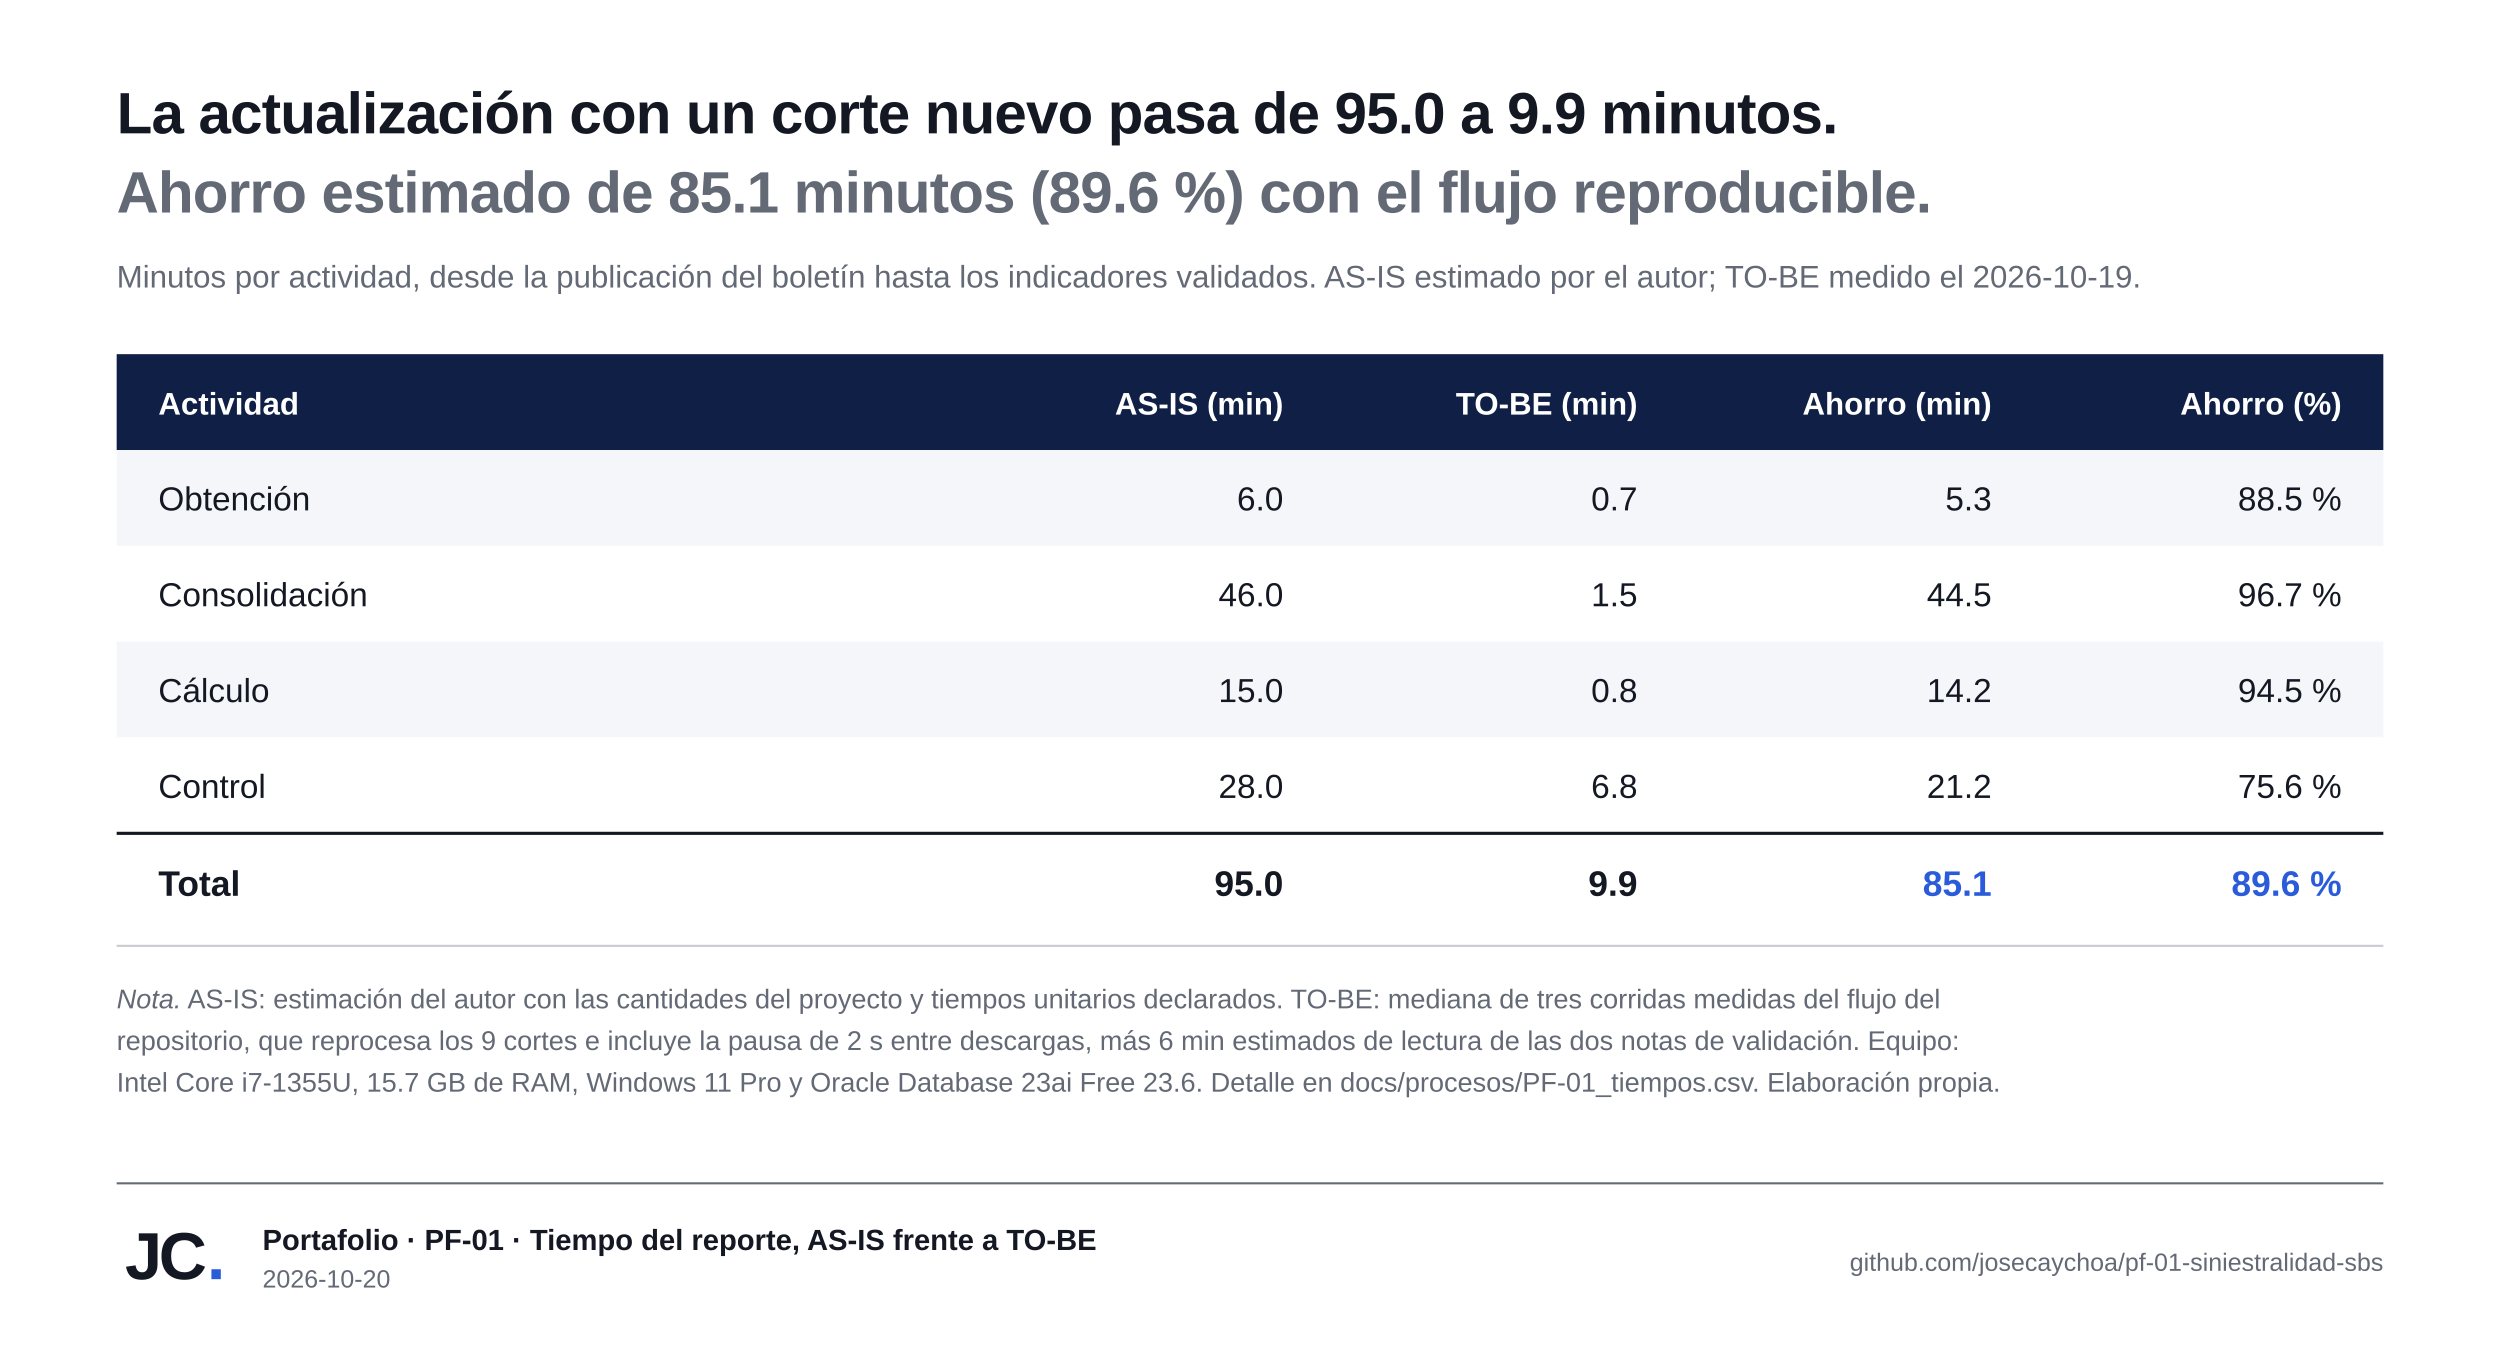
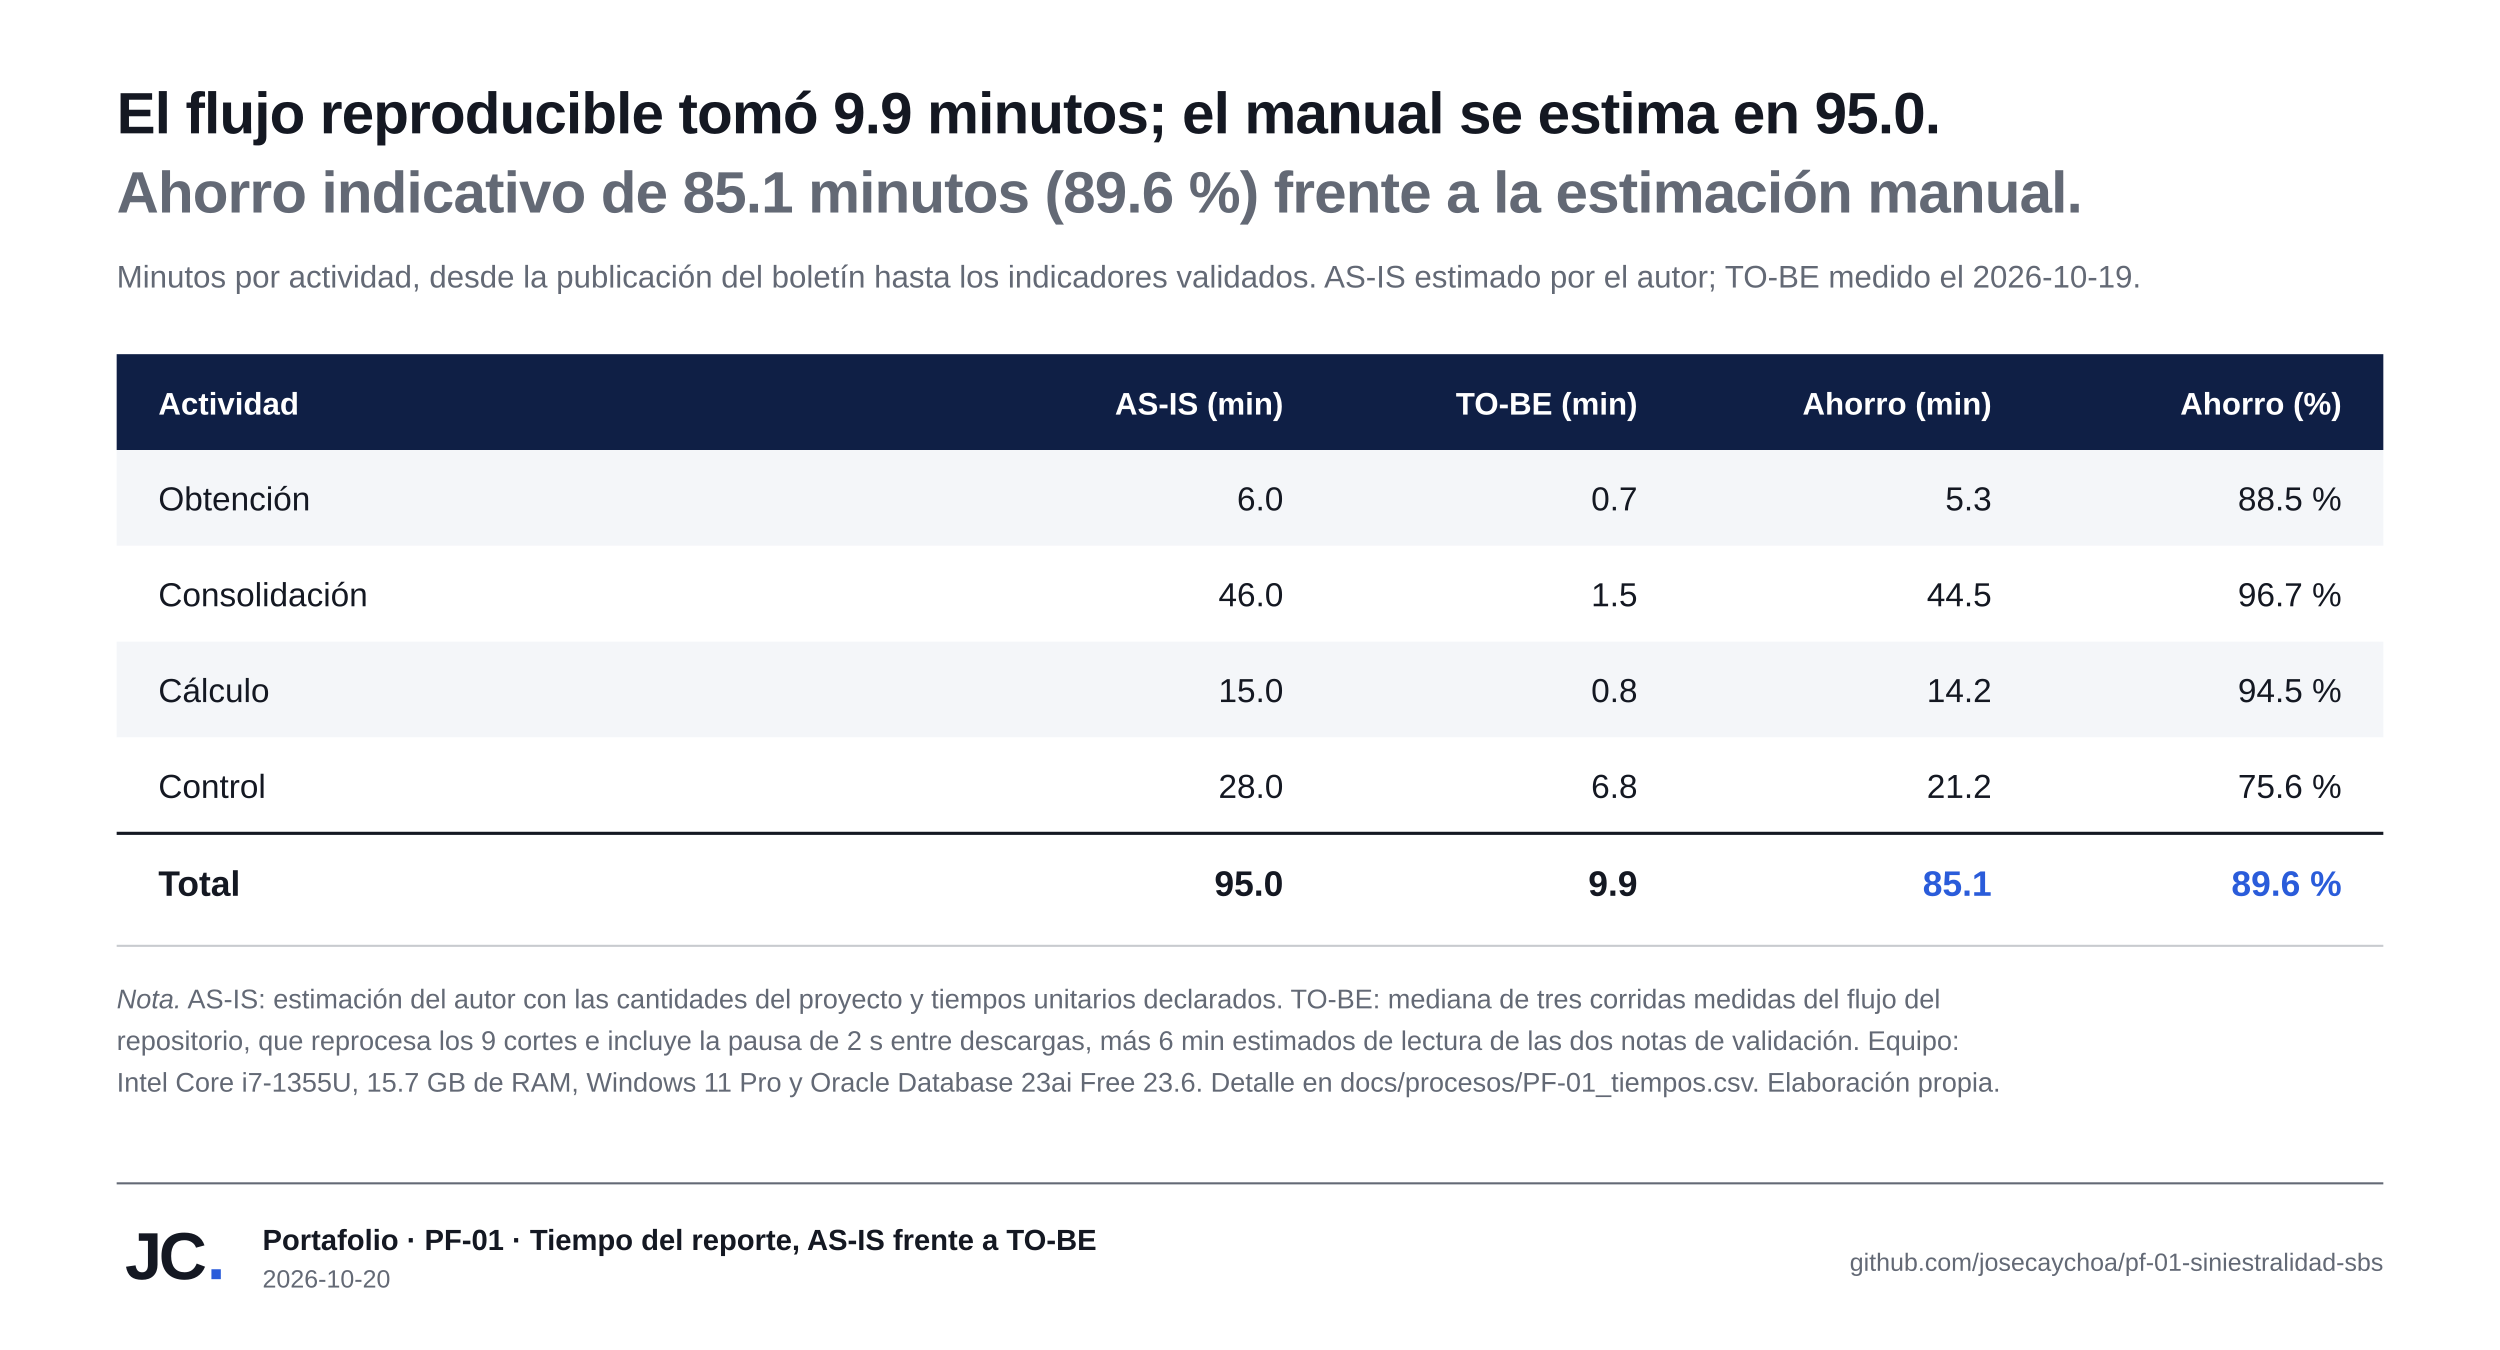
<svg xmlns="http://www.w3.org/2000/svg" width="1200" height="648" viewBox="0 0 1200 648" font-family="Arial, 'Liberation Sans', Helvetica, sans-serif" role="img" aria-labelledby="t d">
  <rect width="1200" height="648" fill="#FFFFFF" />
-   <text x="56" y="64" font-size="28" font-weight="600" fill="#141822" text-anchor="start" letter-spacing="-0.4">La actualización con un corte nuevo pasa de 95.0 a 9.9 minutos.</text>
-   <text x="56" y="102" font-size="28" font-weight="600" fill="#636975" text-anchor="start" letter-spacing="-0.4">Ahorro estimado de 85.1 minutos (89.6 %) con el flujo reproducible.</text>
+   <text x="56" y="64" font-size="28" font-weight="600" fill="#141822" text-anchor="start" letter-spacing="-0.4">El flujo reproducible tomó 9.9 minutos; el manual se estima en 95.0.</text>
+   <text x="56" y="102" font-size="28" font-weight="600" fill="#636975" text-anchor="start" letter-spacing="-0.4">Ahorro indicativo de 85.1 minutos (89.6 %) frente a la estimación manual.</text>
  <text x="56" y="138" font-size="15" font-weight="400" fill="#636975" text-anchor="start">Minutos por actividad, desde la publicación del boletín hasta los indicadores validados. AS-IS estimado por el autor; TO-BE medido el 2026-10-19.</text>
  <rect x="56" y="170" width="1088" height="46" fill="#0F1F45" />
  <text x="76" y="199" font-size="15" font-weight="600" fill="#FFFFFF" text-anchor="start">Actividad</text>
  <text x="616" y="199" font-size="15" font-weight="600" fill="#FFFFFF" text-anchor="end">AS-IS (min)</text>
  <text x="786" y="199" font-size="15" font-weight="600" fill="#FFFFFF" text-anchor="end">TO-BE (min)</text>
  <text x="956" y="199" font-size="15" font-weight="600" fill="#FFFFFF" text-anchor="end">Ahorro (min)</text>
  <text x="1124" y="199" font-size="15" font-weight="600" fill="#FFFFFF" text-anchor="end">Ahorro (%)</text>
  <rect x="56" y="216" width="1088" height="46" fill="#F4F6F9" />
  <text x="76" y="245" font-size="16" font-weight="400" fill="#141822" text-anchor="start">Obtención</text>
  <text x="616" y="245" font-size="16" font-weight="400" fill="#141822" text-anchor="end">6.0</text>
  <text x="786" y="245" font-size="16" font-weight="400" fill="#141822" text-anchor="end">0.7</text>
  <text x="956" y="245" font-size="16" font-weight="400" fill="#141822" text-anchor="end">5.3</text>
  <text x="1124" y="245" font-size="16" font-weight="400" fill="#141822" text-anchor="end">88.5 %</text>
  <rect x="56" y="262" width="1088" height="46" fill="#FFFFFF" />
  <text x="76" y="291" font-size="16" font-weight="400" fill="#141822" text-anchor="start">Consolidación</text>
  <text x="616" y="291" font-size="16" font-weight="400" fill="#141822" text-anchor="end">46.0</text>
  <text x="786" y="291" font-size="16" font-weight="400" fill="#141822" text-anchor="end">1.5</text>
  <text x="956" y="291" font-size="16" font-weight="400" fill="#141822" text-anchor="end">44.5</text>
  <text x="1124" y="291" font-size="16" font-weight="400" fill="#141822" text-anchor="end">96.7 %</text>
  <rect x="56" y="308" width="1088" height="46" fill="#F4F6F9" />
  <text x="76" y="337" font-size="16" font-weight="400" fill="#141822" text-anchor="start">Cálculo</text>
  <text x="616" y="337" font-size="16" font-weight="400" fill="#141822" text-anchor="end">15.0</text>
  <text x="786" y="337" font-size="16" font-weight="400" fill="#141822" text-anchor="end">0.8</text>
  <text x="956" y="337" font-size="16" font-weight="400" fill="#141822" text-anchor="end">14.2</text>
  <text x="1124" y="337" font-size="16" font-weight="400" fill="#141822" text-anchor="end">94.5 %</text>
  <rect x="56" y="354" width="1088" height="46" fill="#FFFFFF" />
  <text x="76" y="383" font-size="16" font-weight="400" fill="#141822" text-anchor="start">Control</text>
  <text x="616" y="383" font-size="16" font-weight="400" fill="#141822" text-anchor="end">28.0</text>
  <text x="786" y="383" font-size="16" font-weight="400" fill="#141822" text-anchor="end">6.8</text>
  <text x="956" y="383" font-size="16" font-weight="400" fill="#141822" text-anchor="end">21.2</text>
  <text x="1124" y="383" font-size="16" font-weight="400" fill="#141822" text-anchor="end">75.6 %</text>
  <line x1="56" y1="400" x2="1144" y2="400" stroke="#141822" stroke-width="1.5" />
  <text x="76" y="430" font-size="17" font-weight="700" fill="#141822" text-anchor="start">Total</text>
  <text x="616" y="430" font-size="17" font-weight="700" fill="#141822" text-anchor="end">95.0</text>
  <text x="786" y="430" font-size="17" font-weight="700" fill="#141822" text-anchor="end">9.9</text>
  <text x="956" y="430" font-size="17" font-weight="700" fill="#2A5CDA" text-anchor="end">85.1</text>
  <text x="1124" y="430" font-size="17" font-weight="700" fill="#2A5CDA" text-anchor="end">89.6 %</text>
  <line x1="56" y1="454" x2="1144" y2="454" stroke="#C8CBCF" stroke-width="1" />
  <text x="56" y="484" font-size="13" font-weight="400" fill="#636975" text-anchor="start">
    <tspan font-style="italic">Nota.</tspan> AS-IS: estimación del autor con las cantidades del proyecto y tiempos unitarios declarados. TO-BE: mediana de tres corridas medidas del flujo del</text>
  <text x="56" y="504" font-size="13" font-weight="400" fill="#636975" text-anchor="start">repositorio, que reprocesa los 9 cortes e incluye la pausa de 2 s entre descargas, más 6 min estimados de lectura de las dos notas de validación. Equipo:</text>
  <text x="56" y="524" font-size="13" font-weight="400" fill="#636975" text-anchor="start">Intel Core i7-1355U, 15.7 GB de RAM, Windows 11 Pro y Oracle Database 23ai Free 23.6. Detalle en docs/procesos/PF-01_tiempos.csv. Elaboración propia.</text>
  <line x1="56" y1="568" x2="1144" y2="568" stroke="#636975" stroke-width="1" />
  <text x="60" y="614" font-size="32" font-weight="700" fill="#141822" text-anchor="start" letter-spacing="-1.6">JC<tspan fill="#2A5CDA">.</tspan>
  </text>
  <text x="126" y="600" font-size="14" font-weight="700" fill="#141822" text-anchor="start">Portafolio · PF-01 · Tiempo del reporte, AS-IS frente a TO-BE</text>
  <text x="126" y="618" font-size="12" font-weight="400" fill="#636975" text-anchor="start">2026-10-20</text>
  <text x="1144" y="610" font-size="12" font-weight="400" fill="#636975" text-anchor="end">github.com/josecaychoa/pf-01-siniestralidad-sbs</text>
</svg>
